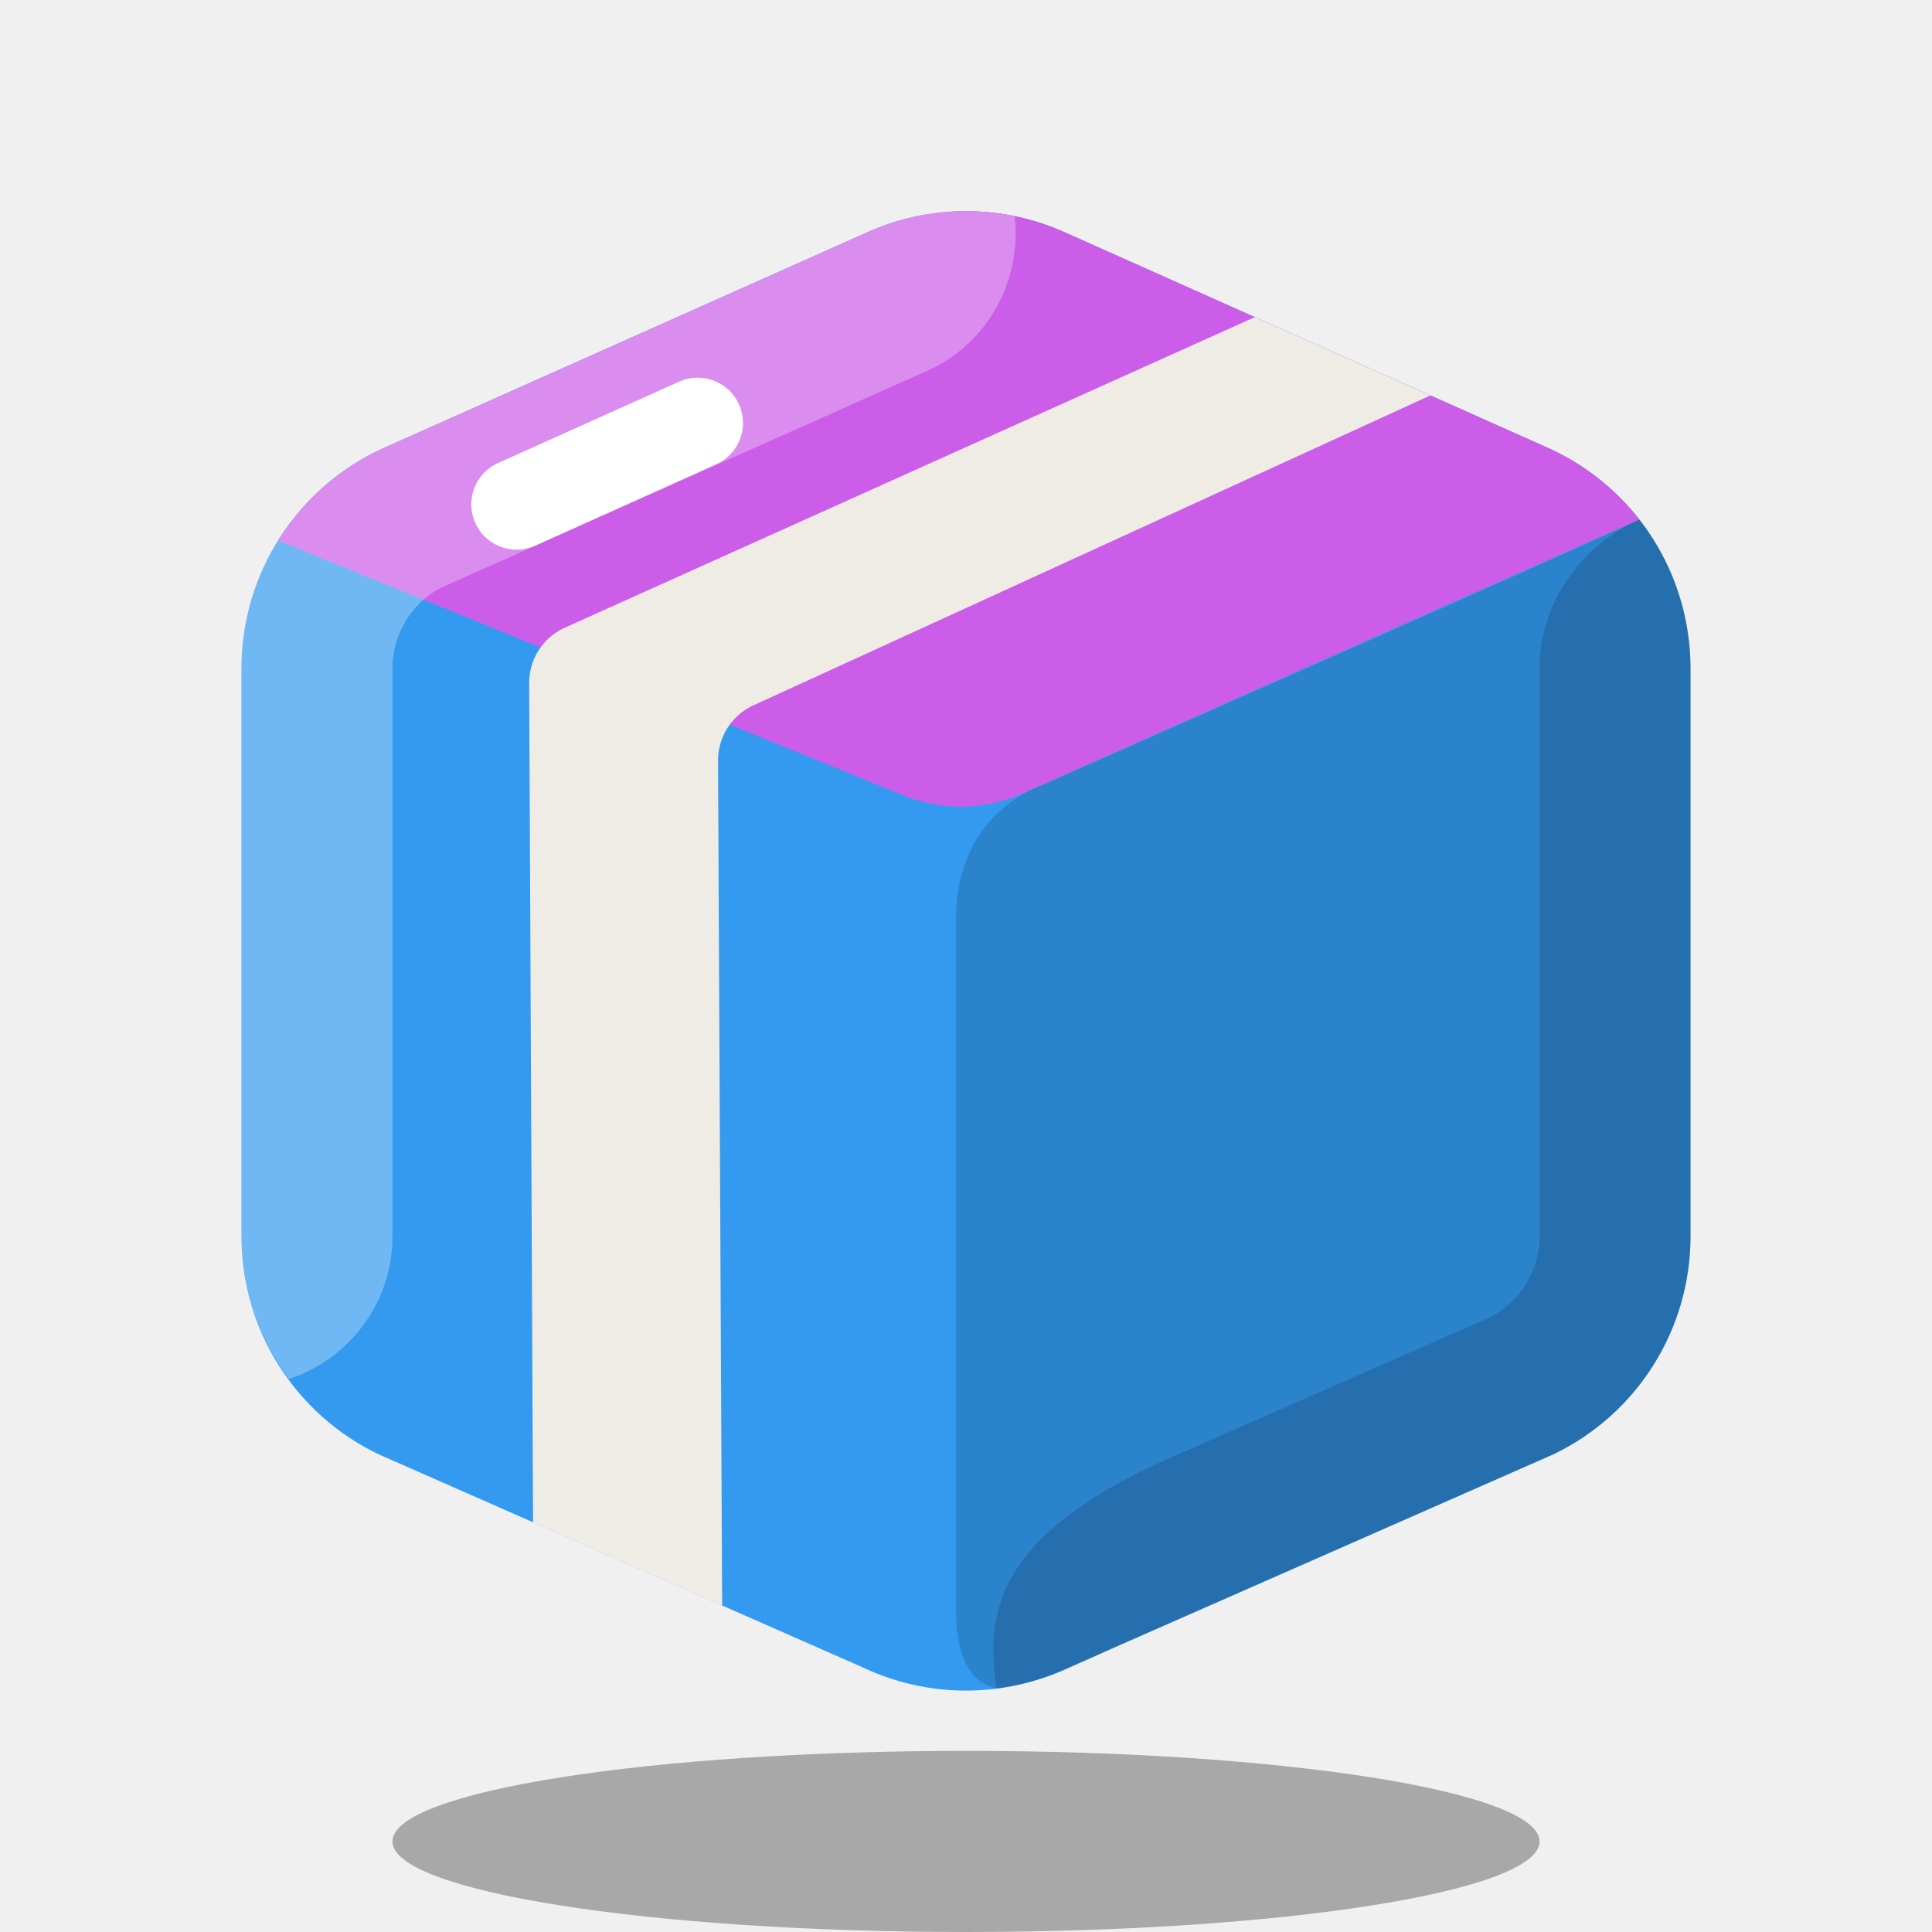
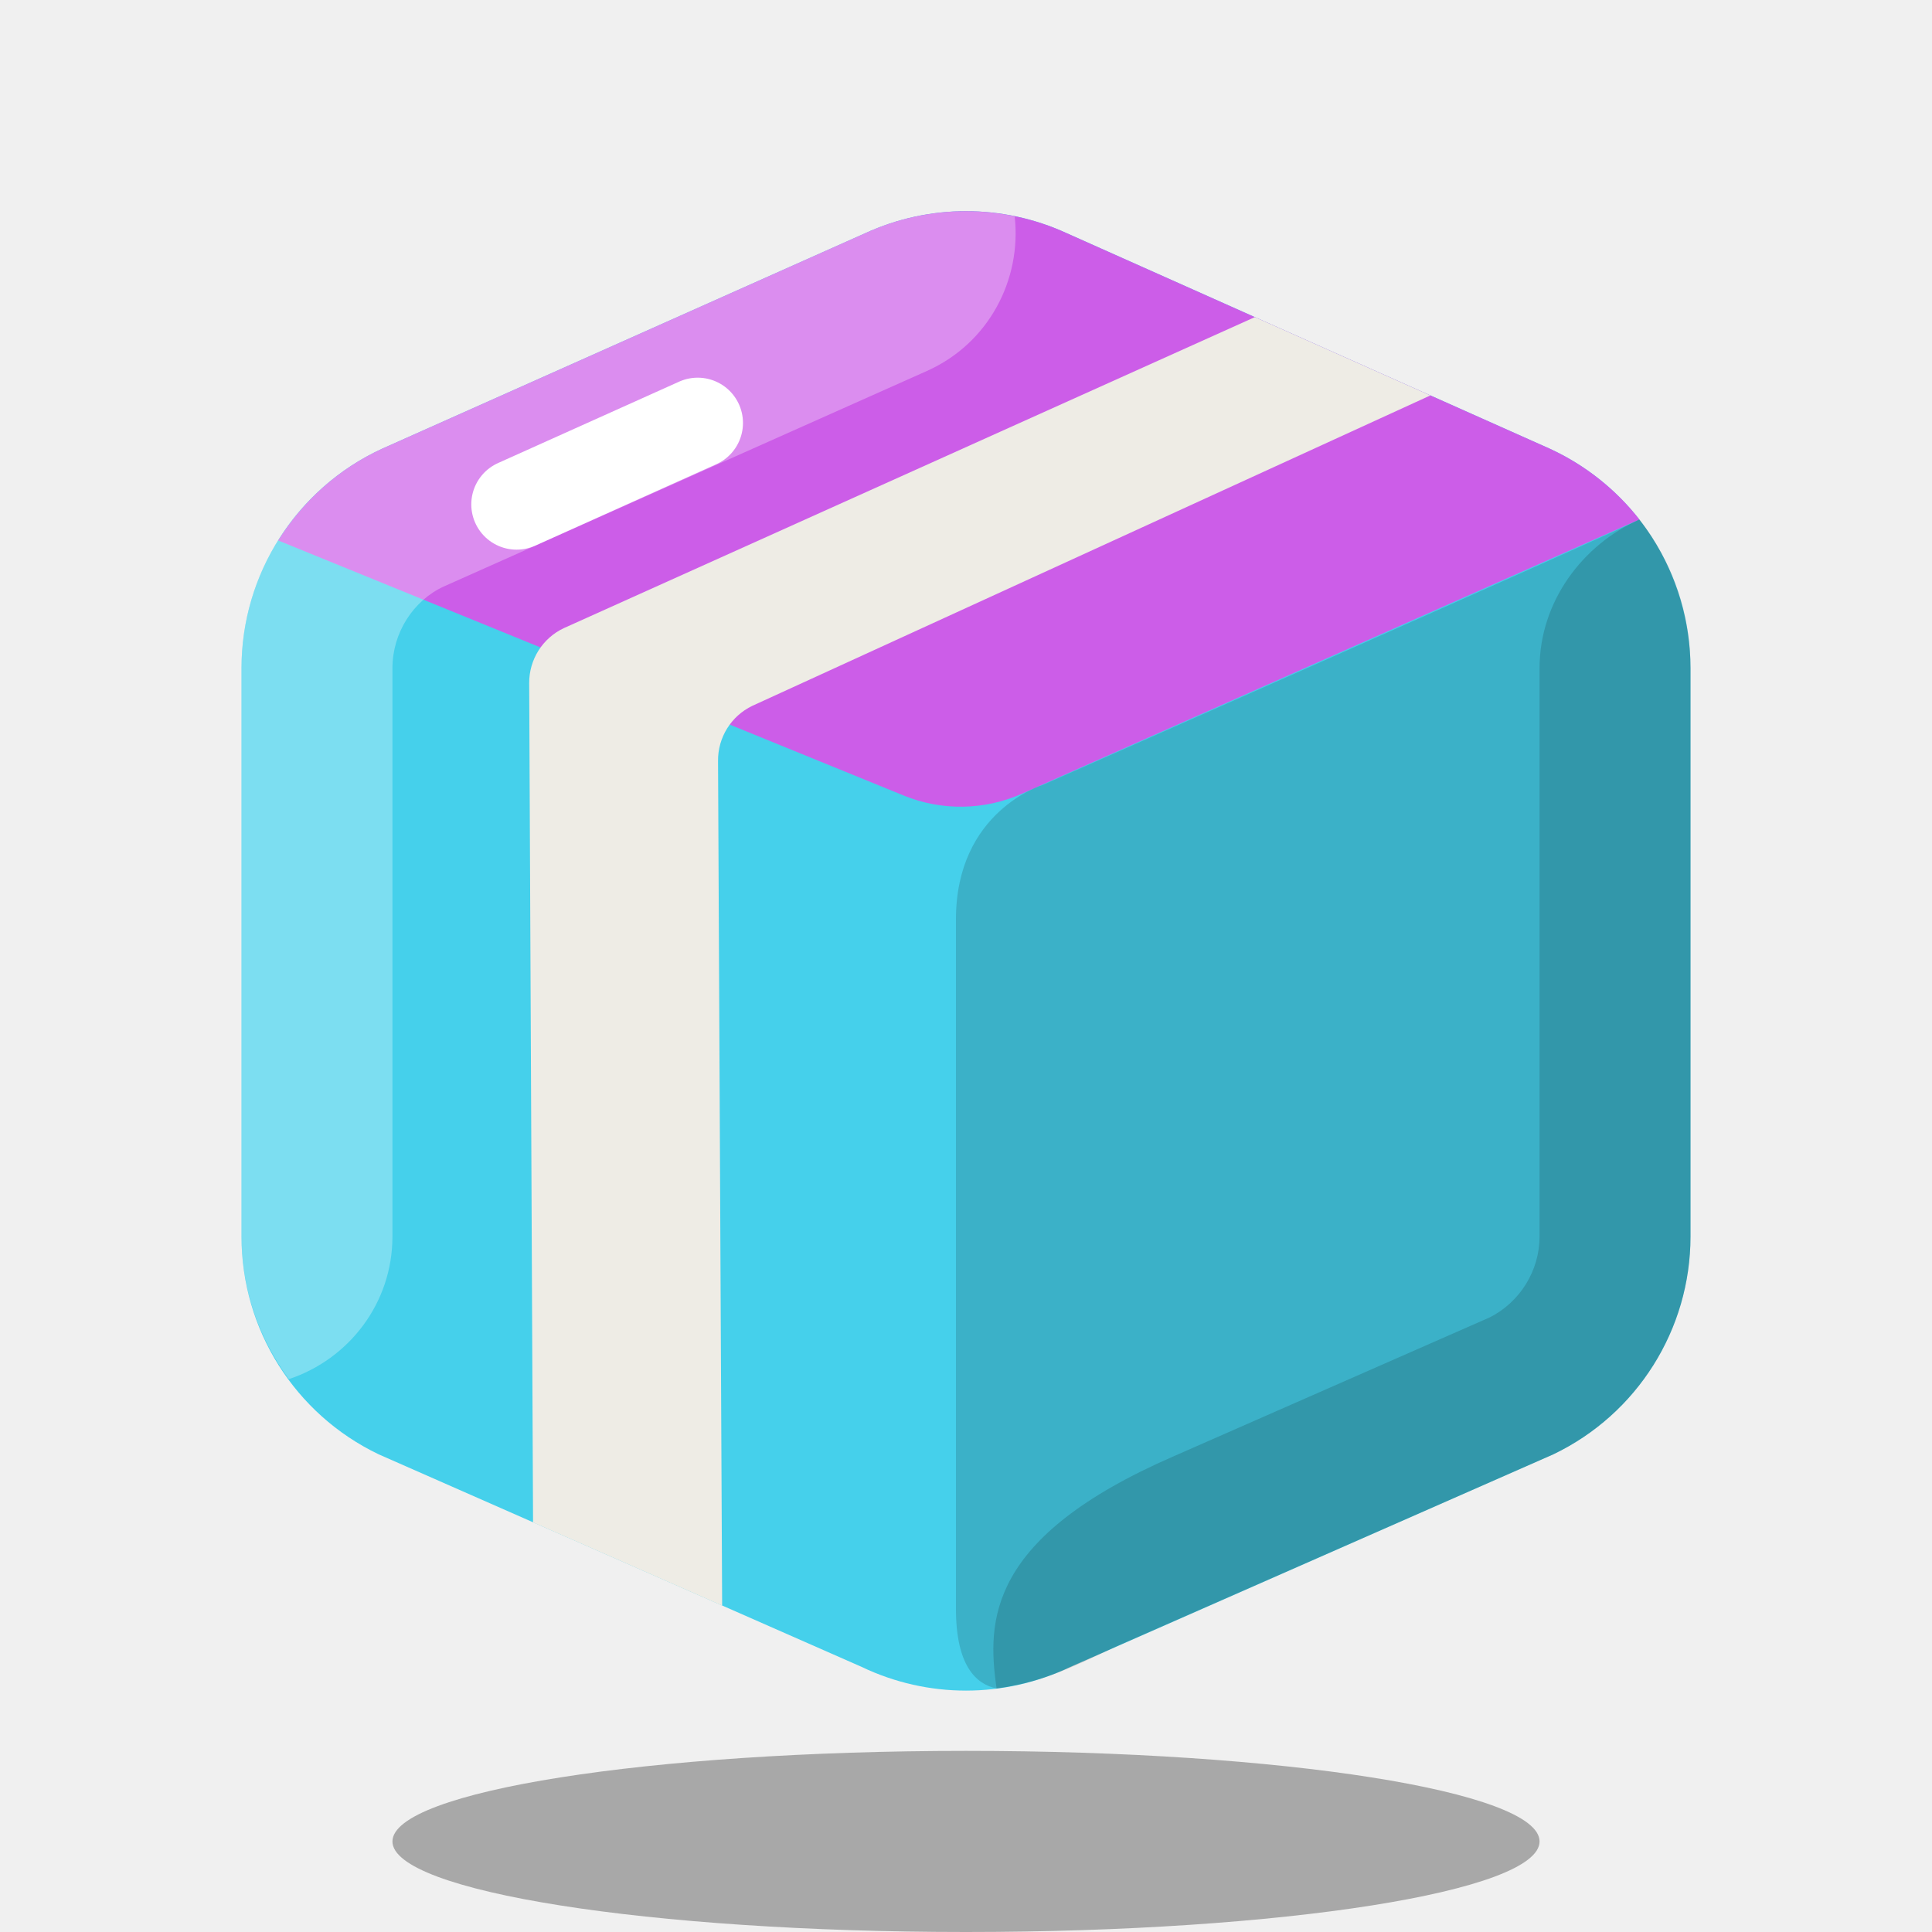
<svg xmlns="http://www.w3.org/2000/svg" viewBox="0,0,256,256" width="64px" height="64px" fill-rule="nonzero">
  <g fill="none" fill-rule="nonzero" stroke="none" stroke-width="none" stroke-linecap="none" stroke-linejoin="none" stroke-miterlimit="10" stroke-dasharray="" stroke-dashoffset="0" font-family="none" font-weight="none" font-size="none" text-anchor="none" style="mix-blend-mode: normal">
    <g transform="scale(4,4)">
-       <path d="M28.667,7.723l-16,7.138c-2.844,1.303 -4.667,4.145 -4.667,7.273v18.828c0,3.079 1.767,5.885 4.545,7.215l16,7.042c2.185,1.046 4.726,1.046 6.911,0l16,-7.042c2.777,-1.331 4.544,-4.137 4.544,-7.216v-18.827c0,-3.128 -1.823,-5.969 -4.667,-7.273l-16,-7.138c-2.116,-0.97 -4.55,-0.97 -6.666,0z" fill="#339af0" stroke="none" stroke-width="1" stroke-linecap="butt" stroke-linejoin="miter" />
+       <path d="M28.667,7.723l-16,7.138c-2.844,1.303 -4.667,4.145 -4.667,7.273v18.828c0,3.079 1.767,5.885 4.545,7.215l16,7.042c2.185,1.046 4.726,1.046 6.911,0l16,-7.042c2.777,-1.331 4.544,-4.137 4.544,-7.216v-18.827c0,-3.128 -1.823,-5.969 -4.667,-7.273l-16,-7.138c-2.116,-0.97 -4.55,-0.97 -6.666,0z" fill="#45D0EB" stroke="none" stroke-width="1" stroke-linecap="butt" stroke-linejoin="miter" />
      <path d="M54.308,17.208c-0.772,-0.985 -1.791,-1.804 -2.975,-2.347l-16,-7.138c-2.116,-0.97 -4.55,-0.97 -6.667,0l-16,7.138c-1.455,0.667 -2.636,1.739 -3.45,3.043l20.72,8.449c1.26,0.514 2.676,0.492 3.919,-0.061z" fill="#cc5de8" stroke="none" stroke-width="1" stroke-linecap="butt" stroke-linejoin="miter" />
      <path d="M34.544,26.002c0,0 -2.88,0.857 -2.877,4.46c0,4.097 0,19.897 0,22.828c0,1.878 0.658,2.5 1.346,2.643c0.838,-0.107 1.663,-0.341 2.442,-0.714l16,-7.042c2.778,-1.331 4.545,-4.137 4.545,-7.216v-18.827c0,-1.727 -0.53,-3.427 -1.692,-4.926c-0.528,0.304 -19.764,8.794 -19.764,8.794z" fill="#000000" stroke="none" stroke-width="1" stroke-linecap="butt" stroke-linejoin="miter" opacity="0.15" />
      <path d="M33.612,7.164c-1.652,-0.34 -3.385,-0.156 -4.946,0.559l-16,7.138c-2.843,1.303 -4.666,4.144 -4.666,7.273v18.828c0,1.738 0.578,3.377 1.568,4.724c1.988,-0.661 3.432,-2.515 3.432,-4.725v-18.827c0,-1.169 0.687,-2.24 1.704,-2.707l16,-7.138c2.04,-0.909 3.146,-3.018 2.908,-5.125z" fill="#ffffff" stroke="none" stroke-width="1" stroke-linecap="butt" stroke-linejoin="miter" opacity="0.3" />
      <path d="M56,22.134c0,-1.739 -0.616,-3.56 -1.692,-4.926c-1.875,0.832 -3.308,2.716 -3.308,4.926v18.827c0,1.127 -0.646,2.172 -1.65,2.679l-10.482,4.606c-6.148,2.676 -6.182,5.44 -5.854,7.687c1.484,-0.208 2.413,-0.653 3.965,-1.396l14.477,-6.36c2.777,-1.331 4.544,-4.137 4.544,-7.216z" fill="#000000" stroke="none" stroke-width="1" stroke-linecap="butt" stroke-linejoin="miter" opacity="0.15" />
      <ellipse cx="32" cy="61" rx="19" ry="3" fill="#000000" stroke="none" stroke-width="1" stroke-linecap="butt" stroke-linejoin="miter" opacity="0.3" />
      <path d="M41.569,10.505l-22.894,10.304c-0.703,0.332 -1.149,1.042 -1.145,1.82l0.128,27.802l6.264,2.757l-0.136,-27.986c-0.006,-0.774 0.435,-1.483 1.133,-1.819l22.464,-10.284z" fill="#eeece5" stroke="none" stroke-width="1" stroke-linecap="butt" stroke-linejoin="miter" />
      <path d="M17.112,16.708l6,-2.697" fill="none" stroke="#ffffff" stroke-width="3" stroke-linecap="round" stroke-linejoin="round" />
    </g>
  </g>
</svg>
